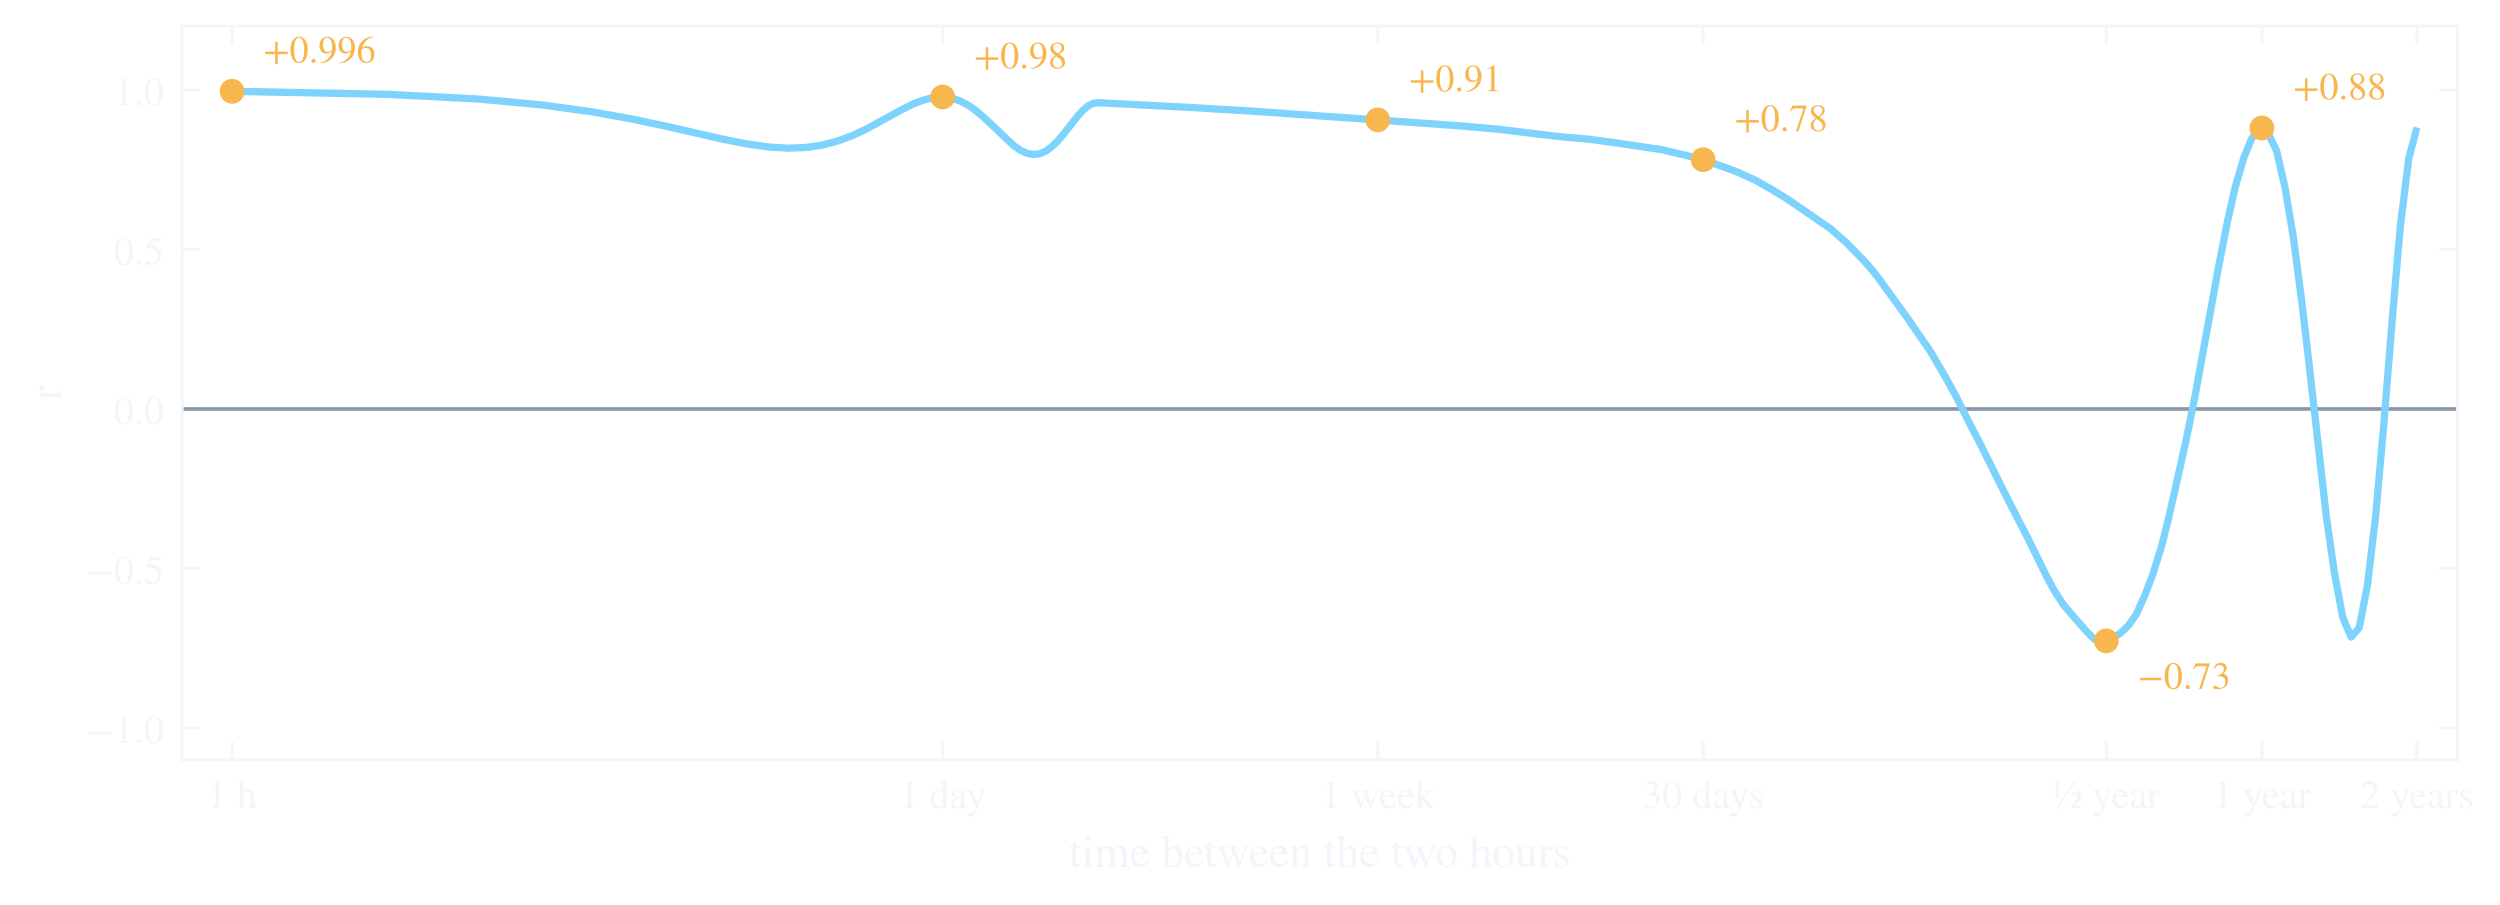
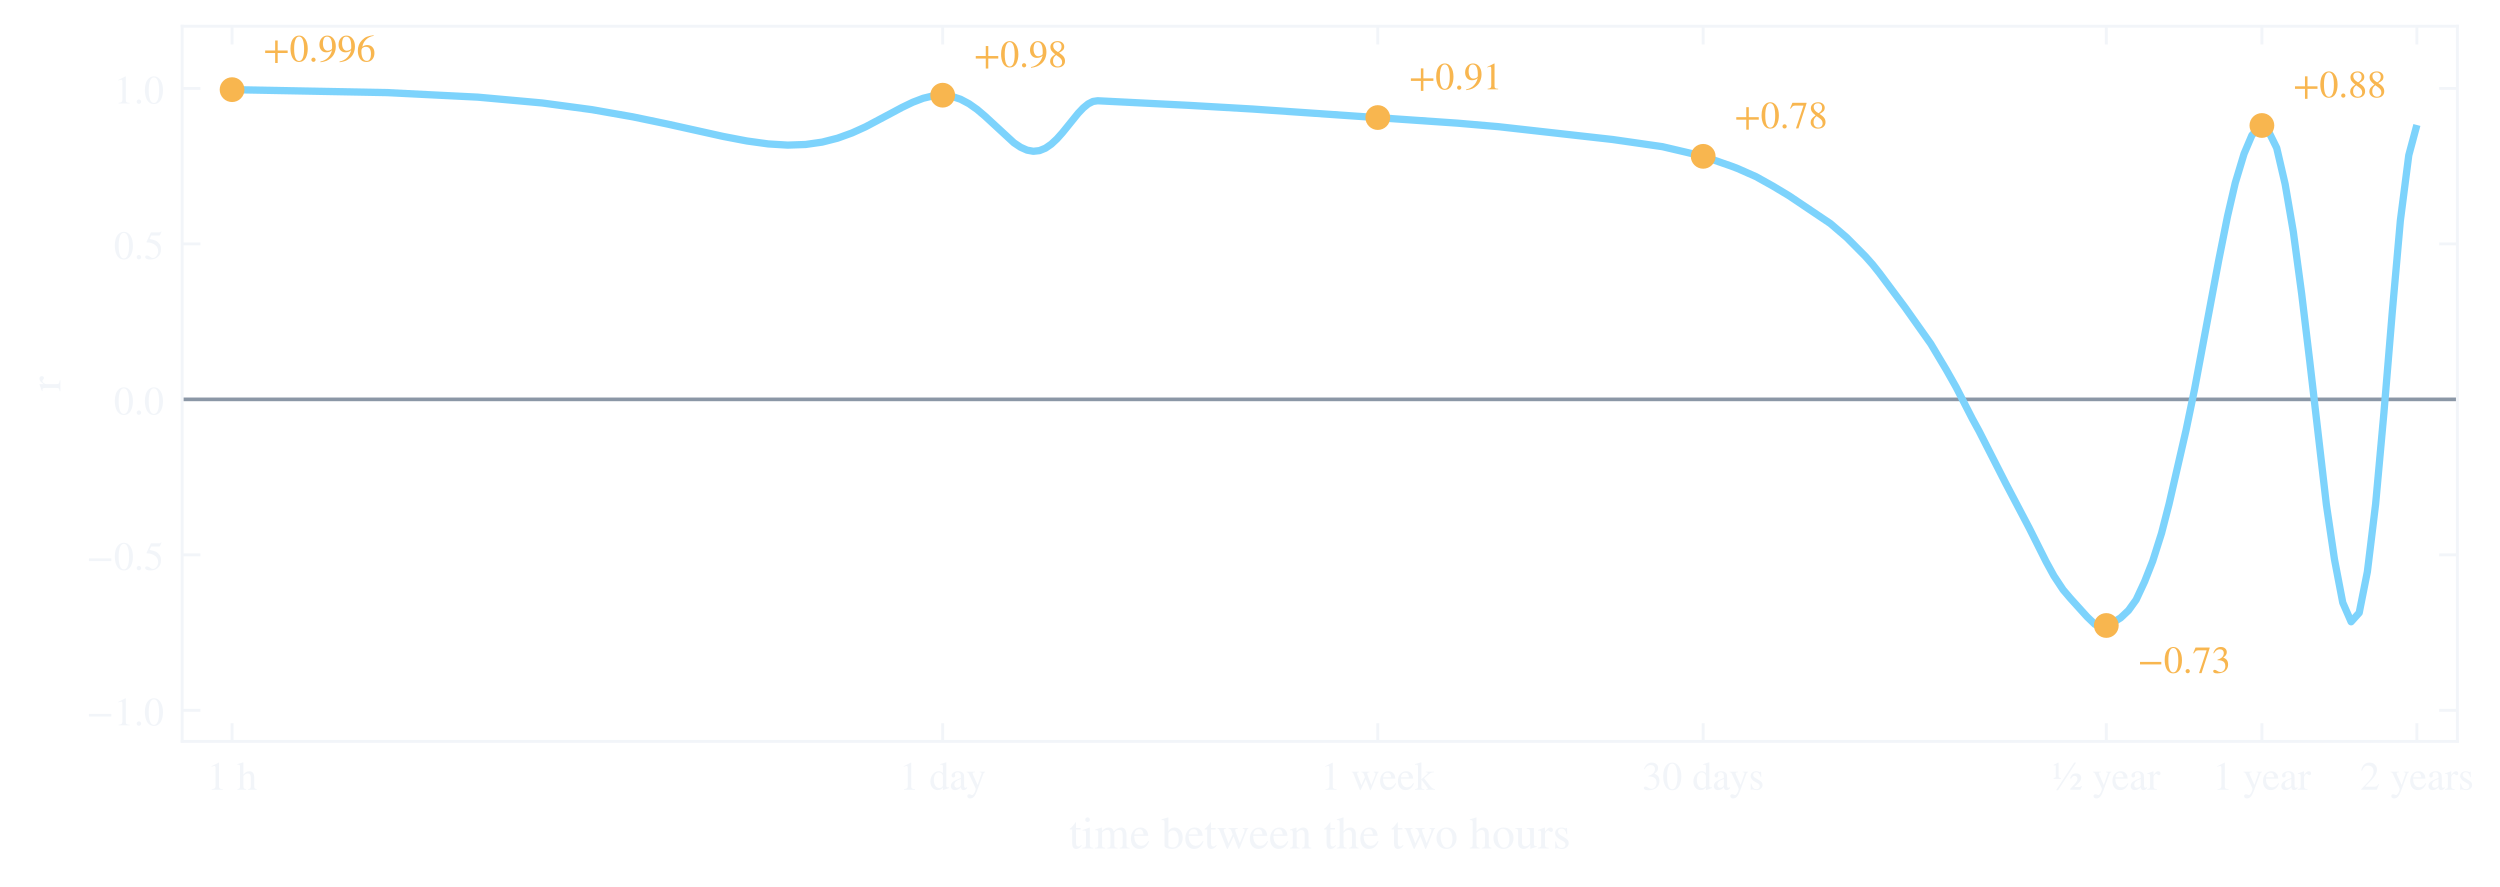
- <svg xmlns="http://www.w3.org/2000/svg" xmlns:xlink="http://www.w3.org/1999/xlink" width="685.919pt" height="248.16pt" viewBox="0 0 685.919 248.16" version="1.1">
+ <svg xmlns="http://www.w3.org/2000/svg" xmlns:xlink="http://www.w3.org/1999/xlink" width="685.919pt" height="243.12pt" viewBox="0 0 685.919 243.12" version="1.1">
  <defs>
    <style type="text/css">*{stroke-linejoin: round; stroke-linecap: butt}</style>
  </defs>
  <g id="figure_1">
    <g id="patch_1">
-       <path d="M 0 248.16  L 685.919 248.16  L 685.919 0  L 0 0  L 0 248.16  z " style="fill: none" />
+       <path d="M 0 243.12  L 685.919 243.12  L 685.919 -0  L 0 -0  L 0 243.12  z " style="fill: none" />
    </g>
    <g id="axes_1">
      <g id="patch_2">
-         <path d="M 49.985 208.46  L 674.23 208.46  L 674.23 7.2  L 49.985 7.2  L 49.985 208.46  z " style="fill: none" />
+         <path d="M 49.985 203.42  L 674.23 203.42  L 674.23 7.2  L 49.985 7.2  L 49.985 203.42  z " style="fill: none" />
      </g>
      <g id="matplotlib.axis_1">
        <g id="xtick_1">
          <g id="line2d_1">
            <defs>
              <path id="m54de148348" d="M 0 0  L 0 -5  " style="stroke: #f2f5f9; stroke-width: 0.8" />
            </defs>
            <g>
-               <use xlink:href="#m54de148348" x="63.674" y="208.46" style="fill: #f2f5f9; stroke: #f2f5f9; stroke-width: 0.8" />
+               <use xlink:href="#m54de148348" x="63.674" y="203.42" style="fill: #f2f5f9; stroke: #f2f5f9; stroke-width: 0.8" />
            </g>
          </g>
          <g id="line2d_2">
            <defs>
              <path id="mcd6fe154c0" d="M 0 0  L 0 5  " style="stroke: #f2f5f9; stroke-width: 0.8" />
            </defs>
            <g>
              <use xlink:href="#mcd6fe154c0" x="63.674" y="7.2" style="fill: #f2f5f9; stroke: #f2f5f9; stroke-width: 0.8" />
            </g>
          </g>
          <g id="text_1">
-             <g style="fill: #f2f5f9" transform="translate(56.79948 221.7095) scale(0.11 -0.11)">
+             <g style="fill: #f2f5f9" transform="translate(56.79948 216.6695) scale(0.11 -0.11)">
              <defs>
                <path id="STIXGeneral-Regular-14" d="M 2522 0  L 755 0  L 755 96  Q 1107 115 1235 227  Q 1363 339 1363 608  L 1363 3482  Q 1363 3795 1171 3795  Q 1082 3795 883 3718  L 710 3654  L 710 3744  L 1856 4326  L 1914 4307  L 1914 486  Q 1914 275 2042 185  Q 2170 96 2522 96  L 2522 0  z " transform="scale(0.015625)" />
                <path id="STIXGeneral-Regular-3" transform="scale(0.015625)" />
                <path id="STIXGeneral-Regular-4b" d="M 3117 0  L 1760 0  L 1760 96  Q 2042 128 2118 224  Q 2195 320 2195 653  L 2195 1920  Q 2195 2598 1722 2598  Q 1530 2598 1370 2508  Q 1210 2419 1005 2195  L 1005 653  Q 1005 320 1081 224  Q 1158 128 1440 96  L 1440 0  L 58 0  L 58 96  Q 333 134 400 224  Q 467 314 467 653  L 467 3667  Q 467 3872 406 3933  Q 346 3994 141 3994  Q 83 3994 64 3987  L 64 4090  L 237 4141  Q 730 4288 973 4371  L 1005 4352  L 1005 2406  Q 1229 2694 1446 2819  Q 1664 2944 1946 2944  Q 2733 2944 2733 1926  L 2733 653  Q 2733 320 2793 233  Q 2854 147 3117 96  L 3117 0  z " transform="scale(0.015625)" />
              </defs>
              <use xlink:href="#STIXGeneral-Regular-14" />
              <use xlink:href="#STIXGeneral-Regular-3" transform="translate(50 0)" />
              <use xlink:href="#STIXGeneral-Regular-4b" transform="translate(75 0)" />
            </g>
          </g>
        </g>
        <g id="xtick_2">
          <g id="line2d_3">
            <g>
-               <use xlink:href="#m54de148348" x="258.643" y="208.46" style="fill: #f2f5f9; stroke: #f2f5f9; stroke-width: 0.8" />
+               <use xlink:href="#m54de148348" x="258.643" y="203.42" style="fill: #f2f5f9; stroke: #f2f5f9; stroke-width: 0.8" />
            </g>
          </g>
          <g id="line2d_4">
            <g>
              <use xlink:href="#mcd6fe154c0" x="258.643" y="7.2" style="fill: #f2f5f9; stroke: #f2f5f9; stroke-width: 0.8" />
            </g>
          </g>
          <g id="text_2">
-             <g style="fill: #f2f5f9" transform="translate(246.7241 221.7095) scale(0.11 -0.11)">
+             <g style="fill: #f2f5f9" transform="translate(246.7241 216.6695) scale(0.11 -0.11)">
              <defs>
                <path id="STIXGeneral-Regular-47" d="M 3142 269  L 2202 -64  L 2176 -45  L 2176 365  Q 1869 -64 1357 -64  Q 826 -64 499 317  Q 173 698 173 1312  Q 173 1990 563 2467  Q 954 2944 1504 2944  Q 1850 2944 2176 2669  L 2176 3667  Q 2176 3866 2118 3930  Q 2061 3994 1882 3994  Q 1792 3994 1741 3987  L 1741 4090  Q 2323 4243 2682 4371  L 2714 4358  L 2714 730  Q 2714 506 2768 435  Q 2822 365 2995 365  Q 3034 365 3142 371  L 3142 269  z M 2176 653  L 2176 2125  Q 2176 2381 1981 2573  Q 1786 2765 1523 2765  Q 1158 2765 940 2438  Q 723 2112 723 1568  Q 723 979 963 624  Q 1203 269 1606 269  Q 1907 269 2080 474  Q 2176 582 2176 653  z " transform="scale(0.015625)" />
                <path id="STIXGeneral-Regular-44" d="M 2829 422  L 2829 243  Q 2586 -64 2253 -64  Q 1888 -64 1843 403  L 1837 403  Q 1427 -64 909 -64  Q 608 -64 422 112  Q 237 288 237 602  Q 237 1050 685 1350  Q 992 1555 1837 1869  L 1837 2214  Q 1837 2502 1699 2646  Q 1562 2790 1338 2790  Q 1146 2790 1018 2697  Q 890 2605 890 2477  Q 890 2419 909 2348  Q 928 2278 928 2208  Q 928 2112 841 2029  Q 755 1946 634 1946  Q 525 1946 441 2029  Q 358 2112 358 2240  Q 358 2547 685 2752  Q 986 2944 1421 2944  Q 1939 2944 2176 2656  Q 2291 2522 2323 2384  Q 2355 2246 2355 1946  L 2355 723  Q 2355 301 2554 301  Q 2682 301 2829 422  z M 1837 813  L 1837 1715  Q 1248 1510 1018 1293  Q 800 1094 800 800  Q 800 557 921 432  Q 1043 307 1242 307  Q 1453 307 1613 410  Q 1747 506 1792 589  Q 1837 672 1837 813  z " transform="scale(0.015625)" />
                <path id="STIXGeneral-Regular-5c" d="M 3040 2880  L 3040 2784  Q 2925 2771 2854 2700  Q 2784 2630 2720 2458  L 1760 -160  Q 1510 -838 1257 -1116  Q 1005 -1395 640 -1395  Q 435 -1395 313 -1289  Q 192 -1184 192 -1024  Q 192 -902 272 -816  Q 352 -730 467 -730  Q 653 -730 800 -813  Q 883 -858 966 -858  Q 1101 -858 1286 -576  Q 1376 -448 1459 -211  Q 1542 26 1542 115  Q 1542 198 1274 762  L 429 2566  Q 346 2752 90 2790  L 90 2880  L 1402 2880  L 1402 2784  Q 1197 2778 1117 2739  Q 1037 2701 1037 2611  Q 1037 2541 1120 2349  L 1837 749  L 2458 2515  Q 2483 2573 2483 2630  Q 2483 2784 2189 2784  L 2189 2880  L 3040 2880  z " transform="scale(0.015625)" />
              </defs>
              <use xlink:href="#STIXGeneral-Regular-14" />
              <use xlink:href="#STIXGeneral-Regular-3" transform="translate(50 0)" />
              <use xlink:href="#STIXGeneral-Regular-47" transform="translate(75 0)" />
              <use xlink:href="#STIXGeneral-Regular-44" transform="translate(125 0)" />
              <use xlink:href="#STIXGeneral-Regular-5c" transform="translate(166.7031 0)" />
            </g>
          </g>
        </g>
        <g id="xtick_3">
          <g id="line2d_5">
            <g>
-               <use xlink:href="#m54de148348" x="378.021" y="208.46" style="fill: #f2f5f9; stroke: #f2f5f9; stroke-width: 0.8" />
+               <use xlink:href="#m54de148348" x="378.021" y="203.42" style="fill: #f2f5f9; stroke: #f2f5f9; stroke-width: 0.8" />
            </g>
          </g>
          <g id="line2d_6">
            <g>
              <use xlink:href="#mcd6fe154c0" x="378.021" y="7.2" style="fill: #f2f5f9; stroke: #f2f5f9; stroke-width: 0.8" />
            </g>
          </g>
          <g id="text_3">
-             <g style="fill: #f2f5f9" transform="translate(362.389 221.7095) scale(0.11 -0.11)">
+             <g style="fill: #f2f5f9" transform="translate(362.389 216.6695) scale(0.11 -0.11)">
              <defs>
                <path id="STIXGeneral-Regular-5a" d="M 4442 2880  L 4442 2784  Q 4346 2752 4301 2691  Q 4256 2630 4179 2438  L 3296 224  Q 3168 -90 3117 -90  Q 3085 -90 3062 -48  Q 3040 -6 2963 186  L 2381 1696  L 1664 160  Q 1549 -90 1504 -90  Q 1446 -90 1338 192  L 474 2381  Q 378 2630 314 2700  Q 250 2771 134 2784  L 134 2880  L 1286 2880  L 1286 2784  Q 1120 2765 1056 2720  Q 992 2675 992 2573  Q 992 2477 1030 2381  L 1664 710  L 2246 1984  L 2118 2342  Q 2029 2598 1942 2681  Q 1856 2765 1677 2784  L 1677 2880  L 2976 2880  L 2976 2784  Q 2752 2752 2678 2707  Q 2605 2662 2605 2560  Q 2605 2458 2714 2176  L 3251 742  L 3827 2163  Q 3936 2432 3936 2592  Q 3936 2669 3875 2710  Q 3814 2752 3654 2784  L 3654 2880  L 4442 2880  z " transform="scale(0.015625)" />
                <path id="STIXGeneral-Regular-48" d="M 2611 1050  L 2714 1005  Q 2330 -64 1376 -64  Q 813 -64 486 329  Q 160 723 160 1389  Q 160 2074 525 2509  Q 890 2944 1485 2944  Q 2061 2944 2374 2502  Q 2560 2246 2592 1773  L 621 1773  Q 646 1370 700 1158  Q 755 947 915 730  Q 1184 378 1626 378  Q 1939 378 2153 531  Q 2368 685 2611 1050  z M 634 1978  L 1939 1978  Q 1882 2381 1750 2547  Q 1619 2714 1312 2714  Q 1043 2714 864 2525  Q 685 2336 634 1978  z " transform="scale(0.015625)" />
                <path id="STIXGeneral-Regular-4e" d="M 3232 0  L 1837 0  L 1837 96  L 1958 96  Q 2093 96 2093 192  Q 2093 250 2022 339  L 1062 1606  L 1062 429  Q 1062 262 1142 185  Q 1222 109 1414 102  L 1542 96  L 1542 0  L 45 0  L 45 96  Q 390 154 457 214  Q 525 275 525 525  L 525 3610  Q 525 3840 467 3920  Q 410 4000 250 4000  Q 211 4000 45 3987  L 45 4090  L 237 4141  Q 621 4243 1037 4371  L 1062 4358  L 1062 1670  L 1939 2451  Q 2086 2586 2086 2675  Q 2086 2739 2019 2761  Q 1952 2784 1766 2790  L 1766 2880  L 3072 2880  L 3072 2784  Q 2752 2784 2505 2646  Q 2259 2509 1690 1978  L 1504 1805  L 2483 563  Q 2829 122 3232 96  L 3232 0  z " transform="scale(0.015625)" />
              </defs>
              <use xlink:href="#STIXGeneral-Regular-14" />
              <use xlink:href="#STIXGeneral-Regular-3" transform="translate(50 0)" />
              <use xlink:href="#STIXGeneral-Regular-5a" transform="translate(75 0)" />
              <use xlink:href="#STIXGeneral-Regular-48" transform="translate(145.4062 0)" />
              <use xlink:href="#STIXGeneral-Regular-48" transform="translate(189.8125 0)" />
              <use xlink:href="#STIXGeneral-Regular-4e" transform="translate(234.2188 0)" />
            </g>
          </g>
        </g>
        <g id="xtick_4">
          <g id="line2d_7">
            <g>
-               <use xlink:href="#m54de148348" x="467.3" y="208.46" style="fill: #f2f5f9; stroke: #f2f5f9; stroke-width: 0.8" />
+               <use xlink:href="#m54de148348" x="467.3" y="203.42" style="fill: #f2f5f9; stroke: #f2f5f9; stroke-width: 0.8" />
            </g>
          </g>
          <g id="line2d_8">
            <g>
              <use xlink:href="#mcd6fe154c0" x="467.3" y="7.2" style="fill: #f2f5f9; stroke: #f2f5f9; stroke-width: 0.8" />
            </g>
          </g>
          <g id="text_4">
-             <g style="fill: #f2f5f9" transform="translate(450.5633 221.7095) scale(0.11 -0.11)">
+             <g style="fill: #f2f5f9" transform="translate(450.5633 216.6695) scale(0.11 -0.11)">
              <defs>
                <path id="STIXGeneral-Regular-16" d="M 390 3264  L 288 3290  Q 435 3770 748 4048  Q 1062 4326 1542 4326  Q 1990 4326 2265 4083  Q 2541 3840 2541 3450  Q 2541 2925 1946 2566  Q 2298 2413 2477 2227  Q 2758 1914 2758 1402  Q 2758 890 2464 506  Q 2246 211 1840 60  Q 1434 -90 979 -90  Q 262 -90 262 275  Q 262 378 339 442  Q 416 506 525 506  Q 685 506 915 339  Q 1197 141 1466 141  Q 1818 141 2058 425  Q 2298 710 2298 1120  Q 2298 1856 1632 2048  Q 1434 2112 979 2112  L 979 2202  Q 1338 2323 1517 2432  Q 2035 2726 2035 3290  Q 2035 3610 1852 3776  Q 1670 3942 1344 3942  Q 768 3942 390 3264  z " transform="scale(0.015625)" />
                <path id="STIXGeneral-Regular-13" d="M 3046 2112  Q 3046 1683 2963 1302  Q 2880 922 2717 602  Q 2554 282 2266 96  Q 1978 -90 1600 -90  Q 1210 -90 915 108  Q 621 307 461 640  Q 301 973 227 1350  Q 154 1728 154 2150  Q 154 2746 301 3222  Q 448 3699 790 4012  Q 1133 4326 1626 4326  Q 2253 4326 2649 3712  Q 3046 3098 3046 2112  z M 2432 2080  Q 2432 3091 2217 3625  Q 2003 4160 1587 4160  Q 1190 4160 979 3622  Q 768 3085 768 2106  Q 768 1120 979 598  Q 1190 77 1600 77  Q 2003 77 2217 598  Q 2432 1120 2432 2080  z " transform="scale(0.015625)" />
                <path id="STIXGeneral-Regular-56" d="M 998 1926  L 1664 1523  Q 1984 1331 2105 1164  Q 2227 998 2227 736  Q 2227 416 1961 176  Q 1696 -64 1331 -64  Q 1030 -64 864 -6  Q 691 51 570 51  Q 461 51 416 -26  L 333 -26  L 333 979  L 435 979  Q 538 512 730 294  Q 922 77 1248 77  Q 1485 77 1632 211  Q 1779 346 1779 550  Q 1779 845 1440 1030  L 1094 1222  Q 326 1651 326 2150  Q 326 2522 566 2730  Q 806 2938 1210 2938  Q 1491 2938 1638 2867  Q 1754 2816 1818 2816  Q 1862 2816 1920 2880  L 1990 2880  L 2022 2010  L 1926 2010  Q 1818 2445 1654 2621  Q 1491 2797 1203 2797  Q 986 2797 854 2688  Q 723 2579 723 2362  Q 723 2253 796 2128  Q 870 2003 998 1926  z " transform="scale(0.015625)" />
              </defs>
              <use xlink:href="#STIXGeneral-Regular-16" />
              <use xlink:href="#STIXGeneral-Regular-13" transform="translate(50 0)" />
              <use xlink:href="#STIXGeneral-Regular-3" transform="translate(100 0)" />
              <use xlink:href="#STIXGeneral-Regular-47" transform="translate(125 0)" />
              <use xlink:href="#STIXGeneral-Regular-44" transform="translate(175 0)" />
              <use xlink:href="#STIXGeneral-Regular-5c" transform="translate(216.7031 0)" />
              <use xlink:href="#STIXGeneral-Regular-56" transform="translate(265.4062 0)" />
            </g>
          </g>
        </g>
        <g id="xtick_5">
          <g id="line2d_9">
            <g>
-               <use xlink:href="#m54de148348" x="577.9" y="208.46" style="fill: #f2f5f9; stroke: #f2f5f9; stroke-width: 0.8" />
+               <use xlink:href="#m54de148348" x="577.9" y="203.42" style="fill: #f2f5f9; stroke: #f2f5f9; stroke-width: 0.8" />
            </g>
          </g>
          <g id="line2d_10">
            <g>
              <use xlink:href="#mcd6fe154c0" x="577.9" y="7.2" style="fill: #f2f5f9; stroke: #f2f5f9; stroke-width: 0.8" />
            </g>
          </g>
          <g id="text_5">
-             <g style="fill: #f2f5f9" transform="translate(563.0601 221.7095) scale(0.11 -0.11)">
+             <g style="fill: #f2f5f9" transform="translate(563.0601 216.6695) scale(0.11 -0.11)">
              <defs>
                <path id="STIXGeneral-Regular-7f" d="M 4742 544  L 4493 0  L 2886 0  L 2886 154  L 3533 845  Q 4032 1382 4032 1728  Q 4032 1933 3901 2073  Q 3770 2214 3578 2214  Q 3232 2214 3014 1741  L 2854 1837  Q 2995 2246 3206 2422  Q 3418 2598 3814 2598  Q 4186 2598 4403 2403  Q 4621 2208 4621 1901  Q 4621 1664 4499 1449  Q 4378 1235 4070 934  L 3533 416  L 4256 416  Q 4512 416 4627 589  L 4742 544  z M 3808 4326  L 928 -90  L 614 -90  L 3514 4326  L 3808 4326  z M 1389 1728  L 230 1728  L 230 1882  Q 435 1894 502 1939  Q 570 1984 570 2093  L 570 3718  Q 570 3910 512 3910  Q 435 3910 243 3821  L 243 3974  L 934 4326  L 1024 4301  L 1024 2131  Q 1024 2003 1107 1942  Q 1190 1882 1389 1882  L 1389 1728  z " transform="scale(0.015625)" />
                <path id="STIXGeneral-Regular-55" d="M 1024 2931  L 1024 2342  Q 1267 2688 1430 2816  Q 1594 2944 1792 2944  Q 1958 2944 2051 2854  Q 2144 2765 2144 2605  Q 2144 2470 2077 2393  Q 2010 2317 1894 2317  Q 1773 2317 1638 2445  Q 1536 2541 1472 2541  Q 1338 2541 1181 2355  Q 1024 2170 1024 2016  L 1024 576  Q 1024 301 1133 205  Q 1242 109 1568 96  L 1568 0  L 32 0  L 32 96  Q 339 154 412 224  Q 486 294 486 538  L 486 2138  Q 486 2349 438 2435  Q 390 2522 269 2522  Q 166 2522 45 2496  L 45 2598  Q 448 2726 992 2944  L 1024 2931  z " transform="scale(0.015625)" />
              </defs>
              <use xlink:href="#STIXGeneral-Regular-7f" />
              <use xlink:href="#STIXGeneral-Regular-3" transform="translate(75 0)" />
              <use xlink:href="#STIXGeneral-Regular-5c" transform="translate(100 0)" />
              <use xlink:href="#STIXGeneral-Regular-48" transform="translate(147.7031 0)" />
              <use xlink:href="#STIXGeneral-Regular-44" transform="translate(192.1094 0)" />
              <use xlink:href="#STIXGeneral-Regular-55" transform="translate(236.5156 0)" />
            </g>
          </g>
        </g>
        <g id="xtick_6">
          <g id="line2d_11">
            <g>
-               <use xlink:href="#m54de148348" x="620.592" y="208.46" style="fill: #f2f5f9; stroke: #f2f5f9; stroke-width: 0.8" />
+               <use xlink:href="#m54de148348" x="620.592" y="203.42" style="fill: #f2f5f9; stroke: #f2f5f9; stroke-width: 0.8" />
            </g>
          </g>
          <g id="line2d_12">
            <g>
              <use xlink:href="#mcd6fe154c0" x="620.592" y="7.2" style="fill: #f2f5f9; stroke: #f2f5f9; stroke-width: 0.8" />
            </g>
          </g>
          <g id="text_6">
-             <g style="fill: #f2f5f9" transform="translate(607.1269 221.7095) scale(0.11 -0.11)">
+             <g style="fill: #f2f5f9" transform="translate(607.1269 216.6695) scale(0.11 -0.11)">
              <use xlink:href="#STIXGeneral-Regular-14" />
              <use xlink:href="#STIXGeneral-Regular-3" transform="translate(50 0)" />
              <use xlink:href="#STIXGeneral-Regular-5c" transform="translate(75 0)" />
              <use xlink:href="#STIXGeneral-Regular-48" transform="translate(122.7031 0)" />
              <use xlink:href="#STIXGeneral-Regular-44" transform="translate(167.1094 0)" />
              <use xlink:href="#STIXGeneral-Regular-55" transform="translate(211.5156 0)" />
            </g>
          </g>
        </g>
        <g id="xtick_7">
          <g id="line2d_13">
            <g>
-               <use xlink:href="#m54de148348" x="663.115" y="208.46" style="fill: #f2f5f9; stroke: #f2f5f9; stroke-width: 0.8" />
+               <use xlink:href="#m54de148348" x="663.115" y="203.42" style="fill: #f2f5f9; stroke: #f2f5f9; stroke-width: 0.8" />
            </g>
          </g>
          <g id="line2d_14">
            <g>
              <use xlink:href="#mcd6fe154c0" x="663.115" y="7.2" style="fill: #f2f5f9; stroke: #f2f5f9; stroke-width: 0.8" />
            </g>
          </g>
          <g id="text_7">
-             <g style="fill: #f2f5f9" transform="translate(647.5104 221.7095) scale(0.11 -0.11)">
+             <g style="fill: #f2f5f9" transform="translate(647.5104 216.6695) scale(0.11 -0.11)">
              <defs>
                <path id="STIXGeneral-Regular-15" d="M 3034 877  L 2688 0  L 186 0  L 186 77  L 1325 1286  Q 1773 1754 1965 2144  Q 2157 2534 2157 2950  Q 2157 3379 1920 3616  Q 1683 3853 1267 3853  Q 922 3853 720 3673  Q 518 3494 326 3021  L 192 3053  Q 301 3648 630 3987  Q 960 4326 1523 4326  Q 2054 4326 2380 4006  Q 2707 3686 2707 3200  Q 2707 2477 1888 1613  L 832 486  L 2330 486  Q 2541 486 2665 569  Q 2790 653 2944 915  L 3034 877  z " transform="scale(0.015625)" />
              </defs>
              <use xlink:href="#STIXGeneral-Regular-15" />
              <use xlink:href="#STIXGeneral-Regular-3" transform="translate(50 0)" />
              <use xlink:href="#STIXGeneral-Regular-5c" transform="translate(75 0)" />
              <use xlink:href="#STIXGeneral-Regular-48" transform="translate(122.7031 0)" />
              <use xlink:href="#STIXGeneral-Regular-44" transform="translate(167.1094 0)" />
              <use xlink:href="#STIXGeneral-Regular-55" transform="translate(211.5156 0)" />
              <use xlink:href="#STIXGeneral-Regular-56" transform="translate(244.8125 0)" />
            </g>
          </g>
        </g>
        <g id="text_8">
-           <g style="fill: #f2f5f9" transform="translate(293.2999 237.8345) scale(0.125 -0.125)">
+           <g style="fill: #f2f5f9" transform="translate(293.2999 232.7945) scale(0.125 -0.125)">
            <defs>
              <path id="STIXGeneral-Regular-57" d="M 1702 493  L 1786 422  Q 1478 -64 1011 -64  Q 448 -64 448 749  L 448 2675  L 109 2675  Q 83 2694 83 2720  Q 83 2771 192 2842  Q 435 2982 813 3526  Q 826 3546 874 3606  Q 922 3667 941 3706  Q 986 3706 986 3622  L 986 2880  L 1632 2880  L 1632 2675  L 986 2675  L 986 845  Q 986 538 1062 403  Q 1139 269 1318 269  Q 1510 269 1702 493  z " transform="scale(0.015625)" />
              <path id="STIXGeneral-Regular-4c" d="M 1152 4045  Q 1152 3904 1056 3811  Q 960 3718 819 3718  Q 685 3718 592 3811  Q 499 3904 499 4045  Q 499 4179 595 4275  Q 691 4371 826 4371  Q 966 4371 1059 4275  Q 1152 4179 1152 4045  z M 1619 0  L 102 0  L 102 96  Q 435 115 521 211  Q 608 307 608 666  L 608 2118  Q 608 2342 563 2432  Q 518 2522 397 2522  Q 243 2522 128 2490  L 128 2592  L 1120 2944  L 1146 2918  L 1146 672  Q 1146 314 1226 218  Q 1306 122 1619 96  L 1619 0  z " transform="scale(0.015625)" />
              <path id="STIXGeneral-Regular-50" d="M 4960 0  L 3565 0  L 3565 96  Q 3834 122 3907 208  Q 3981 294 3981 576  L 3981 1894  Q 3981 2278 3869 2444  Q 3757 2611 3488 2611  Q 3264 2611 3107 2521  Q 2950 2432 2803 2221  L 2803 608  Q 2803 301 2896 201  Q 2989 102 3264 96  L 3264 0  L 1830 0  L 1830 96  Q 2112 115 2189 188  Q 2266 262 2266 550  L 2266 1901  Q 2266 2611 1850 2611  Q 1670 2611 1468 2531  Q 1267 2451 1171 2336  Q 1088 2240 1088 2227  L 1088 448  Q 1088 243 1177 176  Q 1267 109 1523 96  L 1523 0  L 102 0  L 102 96  Q 371 102 460 195  Q 550 288 550 563  L 550 2150  Q 550 2387 499 2480  Q 448 2573 326 2573  Q 230 2573 122 2547  L 122 2656  Q 557 2778 1011 2944  L 1062 2925  L 1062 2451  L 1075 2451  Q 1363 2752 1584 2848  Q 1805 2944 2054 2944  Q 2560 2944 2733 2406  Q 3232 2944 3776 2944  Q 4518 2944 4518 1792  L 4518 493  Q 4518 282 4582 202  Q 4646 122 4794 109  L 4960 96  L 4960 0  z " transform="scale(0.015625)" />
              <path id="STIXGeneral-Regular-45" d="M 979 4358  L 979 2406  Q 1082 2650 1315 2797  Q 1549 2944 1843 2944  Q 2349 2944 2672 2541  Q 2995 2138 2995 1536  Q 2995 832 2566 384  Q 2138 -64 1498 -64  Q 1107 -64 774 67  Q 442 198 442 358  L 442 3622  Q 442 3859 384 3926  Q 326 3994 128 3994  Q 83 3994 19 3981  L 19 4090  L 211 4147  Q 864 4346 947 4371  L 979 4358  z M 979 2035  L 979 474  Q 979 326 1161 233  Q 1344 141 1600 141  Q 1978 141 2195 416  Q 2432 710 2432 1261  Q 2432 1888 2182 2240  Q 1971 2541 1613 2541  Q 1357 2541 1168 2390  Q 979 2240 979 2035  z " transform="scale(0.015625)" />
              <path id="STIXGeneral-Regular-51" d="M 3104 0  L 1773 0  L 1779 96  Q 2016 115 2096 233  Q 2176 352 2176 672  L 2176 1946  Q 2176 2592 1709 2592  Q 1549 2592 1408 2515  Q 1267 2438 1050 2227  L 1050 461  Q 1050 269 1136 192  Q 1222 115 1466 96  L 1466 0  L 115 0  L 115 96  Q 358 115 435 214  Q 512 314 512 602  L 512 2157  Q 512 2394 467 2483  Q 422 2573 288 2573  Q 160 2573 102 2547  L 102 2656  Q 550 2784 979 2944  L 1030 2925  L 1030 2426  L 1037 2426  Q 1491 2944 1958 2944  Q 2323 2944 2518 2688  Q 2714 2432 2714 1958  L 2714 544  Q 2714 288 2790 205  Q 2867 122 3104 96  L 3104 0  z " transform="scale(0.015625)" />
              <path id="STIXGeneral-Regular-52" d="M 3008 1478  Q 3008 806 2608 371  Q 2208 -64 1568 -64  Q 979 -64 582 368  Q 186 800 186 1459  Q 186 2125 582 2534  Q 979 2944 1626 2944  Q 2221 2944 2614 2537  Q 3008 2131 3008 1478  z M 2432 1306  Q 2432 2035 2112 2445  Q 1856 2765 1504 2765  Q 1171 2765 966 2493  Q 762 2221 762 1747  Q 762 928 1101 435  Q 1318 115 1677 115  Q 2029 115 2230 432  Q 2432 749 2432 1306  z " transform="scale(0.015625)" />
              <path id="STIXGeneral-Regular-58" d="M 3072 320  L 3072 230  Q 2573 96 2195 -58  L 2163 -38  L 2163 486  L 2150 486  Q 1747 -64 1235 -64  Q 870 -64 662 160  Q 454 384 454 755  L 454 2362  Q 454 2598 371 2688  Q 288 2778 58 2790  L 58 2880  L 992 2880  L 992 813  Q 992 595 1123 451  Q 1254 307 1446 307  Q 1760 307 1984 506  Q 2067 582 2099 649  Q 2131 717 2131 877  L 2131 2355  Q 2131 2605 2041 2678  Q 1952 2752 1658 2771  L 1658 2880  L 2669 2880  L 2669 685  Q 2669 461 2742 390  Q 2816 320 3034 320  L 3072 320  z " transform="scale(0.015625)" />
            </defs>
            <use xlink:href="#STIXGeneral-Regular-57" />
            <use xlink:href="#STIXGeneral-Regular-4c" transform="translate(27.79688 0)" />
            <use xlink:href="#STIXGeneral-Regular-50" transform="translate(55.59375 0)" />
            <use xlink:href="#STIXGeneral-Regular-48" transform="translate(133.3906 0)" />
            <use xlink:href="#STIXGeneral-Regular-3" transform="translate(177.7969 0)" />
            <use xlink:href="#STIXGeneral-Regular-45" transform="translate(202.7969 0)" />
            <use xlink:href="#STIXGeneral-Regular-48" transform="translate(252.7969 0)" />
            <use xlink:href="#STIXGeneral-Regular-57" transform="translate(296.2969 0)" />
            <use xlink:href="#STIXGeneral-Regular-5a" transform="translate(324.0938 0)" />
            <use xlink:href="#STIXGeneral-Regular-48" transform="translate(394.5 0)" />
            <use xlink:href="#STIXGeneral-Regular-48" transform="translate(438.9062 0)" />
            <use xlink:href="#STIXGeneral-Regular-51" transform="translate(483.3125 0)" />
            <use xlink:href="#STIXGeneral-Regular-3" transform="translate(533.3125 0)" />
            <use xlink:href="#STIXGeneral-Regular-57" transform="translate(558.3125 0)" />
            <use xlink:href="#STIXGeneral-Regular-4b" transform="translate(586.9062 0)" />
            <use xlink:href="#STIXGeneral-Regular-48" transform="translate(636.9062 0)" />
            <use xlink:href="#STIXGeneral-Regular-3" transform="translate(681.3125 0)" />
            <use xlink:href="#STIXGeneral-Regular-57" transform="translate(706.3125 0)" />
            <use xlink:href="#STIXGeneral-Regular-5a" transform="translate(734.1094 0)" />
            <use xlink:href="#STIXGeneral-Regular-52" transform="translate(803.7188 0)" />
            <use xlink:href="#STIXGeneral-Regular-3" transform="translate(853.7188 0)" />
            <use xlink:href="#STIXGeneral-Regular-4b" transform="translate(878.7188 0)" />
            <use xlink:href="#STIXGeneral-Regular-52" transform="translate(928.7188 0)" />
            <use xlink:href="#STIXGeneral-Regular-58" transform="translate(978.7188 0)" />
            <use xlink:href="#STIXGeneral-Regular-55" transform="translate(1028.719 0)" />
            <use xlink:href="#STIXGeneral-Regular-56" transform="translate(1062.016 0)" />
          </g>
        </g>
      </g>
      <g id="matplotlib.axis_2">
        <g id="ytick_1">
          <g id="line2d_15">
            <defs>
              <path id="mdf763e4d7c" d="M 0 0  L 5 0  " style="stroke: #f2f5f9; stroke-width: 0.8" />
            </defs>
            <g>
-               <use xlink:href="#mdf763e4d7c" x="49.985" y="199.709" style="fill: #f2f5f9; stroke: #f2f5f9; stroke-width: 0.8" />
+               <use xlink:href="#mdf763e4d7c" x="49.985" y="194.888" style="fill: #f2f5f9; stroke: #f2f5f9; stroke-width: 0.8" />
            </g>
          </g>
          <g id="line2d_16">
            <defs>
              <path id="m685c223b36" d="M 0 0  L -5 0  " style="stroke: #f2f5f9; stroke-width: 0.8" />
            </defs>
            <g>
-               <use xlink:href="#m685c223b36" x="674.23" y="199.709" style="fill: #f2f5f9; stroke: #f2f5f9; stroke-width: 0.8" />
+               <use xlink:href="#m685c223b36" x="674.23" y="194.888" style="fill: #f2f5f9; stroke: #f2f5f9; stroke-width: 0.8" />
            </g>
          </g>
          <g id="text_9">
-             <g style="fill: #f2f5f9" transform="translate(23.7 203.8341) scale(0.11 -0.11)">
+             <g style="fill: #f2f5f9" transform="translate(23.7 199.0132) scale(0.11 -0.11)">
              <defs>
                <path id="STIXGeneral-Regular-425" d="M 3974 1408  L 410 1408  L 410 1830  L 3974 1830  L 3974 1408  z " transform="scale(0.015625)" />
                <path id="STIXGeneral-Regular-11" d="M 1158 275  Q 1158 134 1052 32  Q 947 -70 800 -70  Q 653 -70 550 32  Q 448 134 448 281  Q 448 429 553 534  Q 659 640 806 640  Q 947 640 1052 531  Q 1158 422 1158 275  z " transform="scale(0.015625)" />
              </defs>
              <use xlink:href="#STIXGeneral-Regular-425" />
              <use xlink:href="#STIXGeneral-Regular-14" transform="translate(68.5 0)" />
              <use xlink:href="#STIXGeneral-Regular-11" transform="translate(118.5 0)" />
              <use xlink:href="#STIXGeneral-Regular-13" transform="translate(143.5 0)" />
            </g>
          </g>
        </g>
        <g id="ytick_2">
          <g id="line2d_17">
            <g>
-               <use xlink:href="#mdf763e4d7c" x="49.985" y="155.957" style="fill: #f2f5f9; stroke: #f2f5f9; stroke-width: 0.8" />
+               <use xlink:href="#mdf763e4d7c" x="49.985" y="152.232" style="fill: #f2f5f9; stroke: #f2f5f9; stroke-width: 0.8" />
            </g>
          </g>
          <g id="line2d_18">
            <g>
-               <use xlink:href="#m685c223b36" x="674.23" y="155.957" style="fill: #f2f5f9; stroke: #f2f5f9; stroke-width: 0.8" />
+               <use xlink:href="#m685c223b36" x="674.23" y="152.232" style="fill: #f2f5f9; stroke: #f2f5f9; stroke-width: 0.8" />
            </g>
          </g>
          <g id="text_10">
-             <g style="fill: #f2f5f9" transform="translate(23.7 160.082) scale(0.11 -0.11)">
+             <g style="fill: #f2f5f9" transform="translate(23.7 156.3568) scale(0.11 -0.11)">
              <defs>
                <path id="STIXGeneral-Regular-18" d="M 2803 4358  L 2573 3814  Q 2534 3731 2400 3731  L 1158 3731  L 902 3187  Q 1606 3053 1920 2896  Q 2234 2739 2502 2368  Q 2726 2061 2726 1555  Q 2726 1094 2576 780  Q 2426 467 2099 224  Q 1664 -90 1011 -90  Q 646 -90 422 19  Q 198 128 198 307  Q 198 550 486 550  Q 717 550 960 352  Q 1210 147 1414 147  Q 1747 147 2012 480  Q 2278 813 2278 1229  Q 2278 1843 1850 2189  Q 1293 2637 486 2637  Q 410 2637 410 2688  L 416 2720  L 1114 4237  L 2438 4237  Q 2547 4237 2608 4269  Q 2669 4301 2746 4403  L 2803 4358  z " transform="scale(0.015625)" />
              </defs>
              <use xlink:href="#STIXGeneral-Regular-425" />
              <use xlink:href="#STIXGeneral-Regular-13" transform="translate(68.5 0)" />
              <use xlink:href="#STIXGeneral-Regular-11" transform="translate(118.5 0)" />
              <use xlink:href="#STIXGeneral-Regular-18" transform="translate(143.5 0)" />
            </g>
          </g>
        </g>
        <g id="ytick_3">
          <g id="line2d_19">
            <g>
-               <use xlink:href="#mdf763e4d7c" x="49.985" y="112.205" style="fill: #f2f5f9; stroke: #f2f5f9; stroke-width: 0.8" />
+               <use xlink:href="#mdf763e4d7c" x="49.985" y="109.575" style="fill: #f2f5f9; stroke: #f2f5f9; stroke-width: 0.8" />
            </g>
          </g>
          <g id="line2d_20">
            <g>
-               <use xlink:href="#m685c223b36" x="674.23" y="112.205" style="fill: #f2f5f9; stroke: #f2f5f9; stroke-width: 0.8" />
+               <use xlink:href="#m685c223b36" x="674.23" y="109.575" style="fill: #f2f5f9; stroke: #f2f5f9; stroke-width: 0.8" />
            </g>
          </g>
          <g id="text_11">
-             <g style="fill: #f2f5f9" transform="translate(31.235 116.33) scale(0.11 -0.11)">
+             <g style="fill: #f2f5f9" transform="translate(31.235 113.7004) scale(0.11 -0.11)">
              <use xlink:href="#STIXGeneral-Regular-13" />
              <use xlink:href="#STIXGeneral-Regular-11" transform="translate(50 0)" />
              <use xlink:href="#STIXGeneral-Regular-13" transform="translate(75 0)" />
            </g>
          </g>
        </g>
        <g id="ytick_4">
          <g id="line2d_21">
            <g>
-               <use xlink:href="#mdf763e4d7c" x="49.985" y="68.453" style="fill: #f2f5f9; stroke: #f2f5f9; stroke-width: 0.8" />
+               <use xlink:href="#mdf763e4d7c" x="49.985" y="66.919" style="fill: #f2f5f9; stroke: #f2f5f9; stroke-width: 0.8" />
            </g>
          </g>
          <g id="line2d_22">
            <g>
-               <use xlink:href="#m685c223b36" x="674.23" y="68.453" style="fill: #f2f5f9; stroke: #f2f5f9; stroke-width: 0.8" />
+               <use xlink:href="#m685c223b36" x="674.23" y="66.919" style="fill: #f2f5f9; stroke: #f2f5f9; stroke-width: 0.8" />
            </g>
          </g>
          <g id="text_12">
-             <g style="fill: #f2f5f9" transform="translate(31.235 72.5779) scale(0.11 -0.11)">
+             <g style="fill: #f2f5f9" transform="translate(31.235 71.04398) scale(0.11 -0.11)">
              <use xlink:href="#STIXGeneral-Regular-13" />
              <use xlink:href="#STIXGeneral-Regular-11" transform="translate(50 0)" />
              <use xlink:href="#STIXGeneral-Regular-18" transform="translate(75 0)" />
            </g>
          </g>
        </g>
        <g id="ytick_5">
          <g id="line2d_23">
            <g>
-               <use xlink:href="#mdf763e4d7c" x="49.985" y="24.701" style="fill: #f2f5f9; stroke: #f2f5f9; stroke-width: 0.8" />
+               <use xlink:href="#mdf763e4d7c" x="49.985" y="24.263" style="fill: #f2f5f9; stroke: #f2f5f9; stroke-width: 0.8" />
            </g>
          </g>
          <g id="line2d_24">
            <g>
-               <use xlink:href="#m685c223b36" x="674.23" y="24.701" style="fill: #f2f5f9; stroke: #f2f5f9; stroke-width: 0.8" />
+               <use xlink:href="#m685c223b36" x="674.23" y="24.263" style="fill: #f2f5f9; stroke: #f2f5f9; stroke-width: 0.8" />
            </g>
          </g>
          <g id="text_13">
-             <g style="fill: #f2f5f9" transform="translate(31.235 28.82583) scale(0.11 -0.11)">
+             <g style="fill: #f2f5f9" transform="translate(31.235 28.38757) scale(0.11 -0.11)">
              <use xlink:href="#STIXGeneral-Regular-14" />
              <use xlink:href="#STIXGeneral-Regular-11" transform="translate(50 0)" />
              <use xlink:href="#STIXGeneral-Regular-13" transform="translate(75 0)" />
            </g>
          </g>
        </g>
        <g id="text_14">
-           <g style="fill: #f2f5f9" transform="translate(16.575 109.9108) rotate(-90) scale(0.125 -0.125)">
+           <g style="fill: #f2f5f9" transform="translate(16.575 107.3908) rotate(-90) scale(0.125 -0.125)">
            <use xlink:href="#STIXGeneral-Regular-55" />
          </g>
        </g>
      </g>
      <g id="line2d_25">
-         <path d="M 49.985 112.205  L 674.23 112.205  " clip-path="url(#p9269f6c02c)" style="fill: none; stroke: #8b97a6" />
+         <path d="M 49.985 109.575  L 674.23 109.575  " clip-path="url(#pb9c371807a)" style="fill: none; stroke: #8b97a6" />
      </g>
      <g id="line2d_26">
-         <path d="M 63.674 25.045  L 106.198 25.879  L 131.073 27.153  L 148.721 28.786  L 162.411 30.673  L 173.596 32.691  L 183.053 34.708  L 198.471 38.221  L 204.934 39.489  L 210.781 40.316  L 216.119 40.65  L 221.03 40.475  L 225.576 39.808  L 229.809 38.699  L 233.768 37.229  L 237.487 35.503  L 244.311 31.785  L 247.458 30.057  L 250.451 28.581  L 253.305 27.465  L 256.032 26.79  L 258.643 26.605  L 261.147 26.93  L 263.553 27.748  L 265.869 29.007  L 268.1 30.624  L 270.252 32.496  L 278.179 39.995  L 280.011 41.252  L 281.789 42.067  L 283.517 42.39  L 285.198 42.202  L 286.834 41.52  L 288.428 40.396  L 289.981 38.91  L 291.496 37.17  L 295.828 31.676  L 297.207 30.186  L 298.555 29.056  L 299.875 28.367  L 301.166 28.17  L 326.041 29.453  L 343.69 30.499  L 399.902 34.474  L 411.088 35.46  L 424.777 37.117  L 428.736 37.568  L 435.962 38.19  L 442.426 39.069  L 456.115 41.091  L 463.068 42.763  L 467.3 43.809  L 474.979 46.548  L 476.757 47.24  L 481.803 49.532  L 486.464 52.202  L 490.796 54.868  L 497.399 59.417  L 502.213 62.737  L 506.677 66.66  L 511.836 71.995  L 513.783 74.253  L 515.671 76.685  L 522.69 86.346  L 529.731 96.546  L 534.013 103.899  L 536.71 108.804  L 541.162 117.692  L 542.976 121.092  L 550.268 135.767  L 556.784 148.467  L 561.364 157.833  L 563.532 161.886  L 566.037 165.771  L 568.048 168.195  L 572.623 173.385  L 574.789 175.514  L 577.222 176.122  L 579.562 175.109  L 581.817 173.703  L 583.992 171.597  L 586.092 168.599  L 588.407 163.499  L 590.638 157.695  L 593.055 149.871  L 595.126 141.63  L 599.781 120.875  L 602.097 109.452  L 606.48 85.445  L 608.764 72.959  L 611.163 60.645  L 613.282 51.292  L 615.695 43.091  L 617.842 37.896  L 620.085 35.325  L 622.413 36.779  L 624.656 41.449  L 626.971 51.642  L 629.202 64.983  L 631.496 82.446  L 633.707 101.361  L 638.282 141.84  L 640.509 157.265  L 642.775 169.396  L 645.073 174.792  L 647.288 172.263  L 649.53 160.713  L 651.795 141.653  L 654.077 115.909  L 656.37 87.558  L 658.581 61.901  L 660.89 43.504  L 663.115 34.985  L 663.115 34.985  " clip-path="url(#p9269f6c02c)" style="fill: none; stroke: #7dd3fc; stroke-width: 2" />
+         <path d="M 63.674 24.598  L 106.198 25.411  L 131.073 26.653  L 148.721 28.246  L 162.411 30.085  L 173.596 32.052  L 183.053 34.019  L 198.471 37.444  L 204.934 38.681  L 210.781 39.487  L 216.119 39.813  L 221.03 39.641  L 225.576 38.991  L 229.809 37.91  L 233.768 36.477  L 237.487 34.794  L 244.311 31.17  L 247.458 29.484  L 250.451 28.046  L 253.305 26.957  L 256.032 26.299  L 258.643 26.119  L 261.147 26.436  L 263.553 27.234  L 265.869 28.461  L 268.1 30.037  L 270.252 31.862  L 278.179 39.173  L 280.011 40.399  L 281.789 41.194  L 283.517 41.509  L 285.198 41.325  L 286.834 40.66  L 288.428 39.564  L 289.981 38.116  L 291.496 36.419  L 295.828 31.063  L 297.207 29.61  L 298.555 28.509  L 299.875 27.837  L 301.166 27.645  L 326.041 28.896  L 343.69 29.916  L 399.902 33.791  L 411.088 34.752  L 442.426 38.271  L 456.115 40.242  L 463.068 41.872  L 467.3 42.892  L 474.979 45.563  L 476.757 46.238  L 481.803 48.472  L 486.464 51.075  L 490.796 53.674  L 497.399 58.109  L 502.213 61.346  L 506.677 65.171  L 511.836 70.373  L 513.783 72.574  L 515.671 74.945  L 522.69 84.364  L 529.731 94.308  L 534.013 101.478  L 536.71 106.26  L 541.162 114.925  L 542.976 118.24  L 550.268 132.547  L 556.784 144.929  L 561.364 154.06  L 563.532 158.012  L 566.037 161.8  L 568.048 164.164  L 572.623 169.223  L 574.789 171.299  L 577.222 171.892  L 579.562 170.905  L 581.817 169.533  L 583.992 167.481  L 586.092 164.557  L 588.407 159.585  L 590.638 153.926  L 593.055 146.299  L 595.126 138.264  L 599.781 118.028  L 602.097 106.891  L 606.48 83.485  L 608.764 71.312  L 611.163 59.307  L 613.282 50.188  L 615.695 42.192  L 617.842 37.127  L 620.085 34.62  L 622.413 36.039  L 624.656 40.591  L 626.971 50.529  L 629.202 63.536  L 631.496 80.562  L 633.707 99.003  L 638.282 138.469  L 640.509 153.507  L 642.775 165.334  L 645.073 170.595  L 647.288 168.129  L 649.53 156.869  L 651.795 138.286  L 654.077 113.187  L 656.37 85.545  L 658.581 60.531  L 660.89 42.595  L 663.115 34.29  L 663.115 34.29  " clip-path="url(#pb9c371807a)" style="fill: none; stroke: #7dd3fc; stroke-width: 2" />
      </g>
      <g id="line2d_27">
        <defs>
          <path id="m7d10fd4303" d="M 0 3  C 0.796 3 1.559 2.684 2.121 2.121  C 2.684 1.559 3 0.796 3 0  C 3 -0.796 2.684 -1.559 2.121 -2.121  C 1.559 -2.684 0.796 -3 0 -3  C -0.796 -3 -1.559 -2.684 -2.121 -2.121  C -2.684 -1.559 -3 -0.796 -3 0  C -3 0.796 -2.684 1.559 -2.121 2.121  C -1.559 2.684 -0.796 3 0 3  z " style="stroke: #f8b64f; stroke-width: 0.8" />
        </defs>
-         <g clip-path="url(#p9269f6c02c)">
-           <use xlink:href="#m7d10fd4303" x="63.674" y="25.045" style="fill: #f8b64f; stroke: #f8b64f; stroke-width: 0.8" />
+         <g clip-path="url(#pb9c371807a)">
+           <use xlink:href="#m7d10fd4303" x="63.674" y="24.598" style="fill: #f8b64f; stroke: #f8b64f; stroke-width: 0.8" />
        </g>
      </g>
      <g id="line2d_28">
-         <g clip-path="url(#p9269f6c02c)">
-           <use xlink:href="#m7d10fd4303" x="258.643" y="26.605" style="fill: #f8b64f; stroke: #f8b64f; stroke-width: 0.8" />
+         <g clip-path="url(#pb9c371807a)">
+           <use xlink:href="#m7d10fd4303" x="258.643" y="26.119" style="fill: #f8b64f; stroke: #f8b64f; stroke-width: 0.8" />
        </g>
      </g>
      <g id="line2d_29">
-         <g clip-path="url(#p9269f6c02c)">
-           <use xlink:href="#m7d10fd4303" x="378.021" y="32.895" style="fill: #f8b64f; stroke: #f8b64f; stroke-width: 0.8" />
+         <g clip-path="url(#pb9c371807a)">
+           <use xlink:href="#m7d10fd4303" x="378.021" y="32.251" style="fill: #f8b64f; stroke: #f8b64f; stroke-width: 0.8" />
        </g>
      </g>
      <g id="line2d_30">
-         <g clip-path="url(#p9269f6c02c)">
-           <use xlink:href="#m7d10fd4303" x="467.3" y="43.809" style="fill: #f8b64f; stroke: #f8b64f; stroke-width: 0.8" />
+         <g clip-path="url(#pb9c371807a)">
+           <use xlink:href="#m7d10fd4303" x="467.3" y="42.892" style="fill: #f8b64f; stroke: #f8b64f; stroke-width: 0.8" />
        </g>
      </g>
      <g id="line2d_31">
-         <g clip-path="url(#p9269f6c02c)">
-           <use xlink:href="#m7d10fd4303" x="577.9" y="175.838" style="fill: #f8b64f; stroke: #f8b64f; stroke-width: 0.8" />
+         <g clip-path="url(#pb9c371807a)">
+           <use xlink:href="#m7d10fd4303" x="577.9" y="171.614" style="fill: #f8b64f; stroke: #f8b64f; stroke-width: 0.8" />
        </g>
      </g>
      <g id="line2d_32">
-         <g clip-path="url(#p9269f6c02c)">
-           <use xlink:href="#m7d10fd4303" x="620.592" y="35.128" style="fill: #f8b64f; stroke: #f8b64f; stroke-width: 0.8" />
+         <g clip-path="url(#pb9c371807a)">
+           <use xlink:href="#m7d10fd4303" x="620.592" y="34.429" style="fill: #f8b64f; stroke: #f8b64f; stroke-width: 0.8" />
        </g>
      </g>
      <g id="patch_3">
-         <path d="M 49.985 208.46  L 49.985 7.2  " style="fill: none; stroke: #f2f5f9; stroke-width: 0.8; stroke-linejoin: miter; stroke-linecap: square" />
+         <path d="M 49.985 203.42  L 49.985 7.2  " style="fill: none; stroke: #f2f5f9; stroke-width: 0.8; stroke-linejoin: miter; stroke-linecap: square" />
      </g>
      <g id="patch_4">
-         <path d="M 674.23 208.46  L 674.23 7.2  " style="fill: none; stroke: #f2f5f9; stroke-width: 0.8; stroke-linejoin: miter; stroke-linecap: square" />
+         <path d="M 674.23 203.42  L 674.23 7.2  " style="fill: none; stroke: #f2f5f9; stroke-width: 0.8; stroke-linejoin: miter; stroke-linecap: square" />
      </g>
      <g id="patch_5">
-         <path d="M 49.985 208.46  L 674.23 208.46  " style="fill: none; stroke: #f2f5f9; stroke-width: 0.8; stroke-linejoin: miter; stroke-linecap: square" />
+         <path d="M 49.985 203.42  L 674.23 203.42  " style="fill: none; stroke: #f2f5f9; stroke-width: 0.8; stroke-linejoin: miter; stroke-linecap: square" />
      </g>
      <g id="patch_6">
        <path d="M 49.985 7.2  L 674.23 7.2  " style="fill: none; stroke: #f2f5f9; stroke-width: 0.8; stroke-linejoin: miter; stroke-linecap: square" />
      </g>
      <g id="text_15">
-         <g style="fill: #f8b64f" transform="translate(72.24864 17.17012) scale(0.105 -0.105)">
+         <g style="fill: #f8b64f" transform="translate(72.24864 16.85471) scale(0.105 -0.105)">
          <defs>
            <path id="STIXGeneral-Regular-e" d="M 4070 1408  L 2400 1408  L 2400 -262  L 1978 -262  L 1978 1408  L 307 1408  L 307 1830  L 1978 1830  L 1978 3501  L 2400 3501  L 2400 1830  L 4070 1830  L 4070 1408  z " transform="scale(0.015625)" />
            <path id="STIXGeneral-Regular-1c" d="M 378 -141  L 358 -13  Q 1094 115 1603 608  Q 2112 1101 2304 1882  Q 1933 1517 1344 1517  Q 826 1517 509 1875  Q 192 2234 192 2816  Q 192 3462 573 3894  Q 954 4326 1523 4326  Q 2131 4326 2528 3840  Q 2938 3328 2938 2522  Q 2938 1958 2742 1462  Q 2547 966 2170 621  Q 1773 262 1395 105  Q 1018 -51 378 -141  z M 2317 2272  L 2317 2522  Q 2317 4147 1472 4147  Q 1171 4147 1005 3930  Q 909 3802 845 3546  Q 781 3290 781 3034  Q 781 2464 995 2128  Q 1210 1792 1568 1792  Q 1824 1792 2070 1917  Q 2317 2042 2317 2272  z " transform="scale(0.015625)" />
            <path id="STIXGeneral-Regular-19" d="M 2854 4378  L 2867 4275  Q 2112 4154 1606 3664  Q 1101 3174 973 2451  Q 1344 2739 1786 2739  Q 2349 2739 2672 2380  Q 2995 2022 2995 1402  Q 2995 774 2669 378  Q 2291 -90 1651 -90  Q 870 -90 518 557  Q 218 1107 218 1786  Q 218 2835 915 3552  Q 1312 3962 1731 4131  Q 2150 4301 2854 4378  z M 2419 1203  Q 2419 2445 1555 2445  Q 1235 2445 1024 2275  Q 813 2106 813 1702  Q 813 954 1046 522  Q 1280 90 1722 90  Q 2061 90 2240 394  Q 2419 698 2419 1203  z " transform="scale(0.015625)" />
          </defs>
          <use xlink:href="#STIXGeneral-Regular-e" />
          <use xlink:href="#STIXGeneral-Regular-13" transform="translate(68.5 0)" />
          <use xlink:href="#STIXGeneral-Regular-11" transform="translate(118.5 0)" />
          <use xlink:href="#STIXGeneral-Regular-1c" transform="translate(143.5 0)" />
          <use xlink:href="#STIXGeneral-Regular-1c" transform="translate(193.5 0)" />
          <use xlink:href="#STIXGeneral-Regular-19" transform="translate(243.5 0)" />
        </g>
      </g>
      <g id="text_16">
-         <g style="fill: #f8b64f" transform="translate(267.2169 18.7301) scale(0.105 -0.105)">
+         <g style="fill: #f8b64f" transform="translate(267.2169 18.37562) scale(0.105 -0.105)">
          <defs>
            <path id="STIXGeneral-Regular-1b" d="M 2848 992  Q 2848 499 2505 204  Q 2163 -90 1587 -90  Q 1050 -90 704 204  Q 358 499 358 954  Q 358 1293 524 1533  Q 691 1773 1190 2125  Q 710 2522 553 2765  Q 397 3008 397 3328  Q 397 3782 745 4054  Q 1094 4326 1638 4326  Q 2106 4326 2410 4060  Q 2714 3795 2714 3411  Q 2714 3059 2531 2848  Q 2349 2637 1856 2374  Q 2432 1990 2640 1689  Q 2848 1389 2848 992  z M 2272 3411  Q 2272 3744 2086 3945  Q 1901 4147 1574 4147  Q 1248 4147 1059 3977  Q 870 3808 870 3513  Q 870 3219 1059 2979  Q 1248 2739 1670 2490  Q 1997 2682 2134 2896  Q 2272 3110 2272 3411  z M 1734 1741  L 1357 1997  Q 1075 1766 960 1545  Q 845 1325 845 1011  Q 845 576 1065 333  Q 1286 90 1658 90  Q 1971 90 2166 285  Q 2362 480 2362 794  Q 2362 1082 2214 1299  Q 2067 1517 1734 1741  z " transform="scale(0.015625)" />
          </defs>
          <use xlink:href="#STIXGeneral-Regular-e" />
          <use xlink:href="#STIXGeneral-Regular-13" transform="translate(68.5 0)" />
          <use xlink:href="#STIXGeneral-Regular-11" transform="translate(118.5 0)" />
          <use xlink:href="#STIXGeneral-Regular-1c" transform="translate(143.5 0)" />
          <use xlink:href="#STIXGeneral-Regular-1b" transform="translate(193.5 0)" />
        </g>
      </g>
      <g id="text_17">
-         <g style="fill: #f8b64f" transform="translate(386.5952 25.01932) scale(0.105 -0.105)">
+         <g style="fill: #f8b64f" transform="translate(386.5952 24.50735) scale(0.105 -0.105)">
          <use xlink:href="#STIXGeneral-Regular-e" />
          <use xlink:href="#STIXGeneral-Regular-13" transform="translate(68.5 0)" />
          <use xlink:href="#STIXGeneral-Regular-11" transform="translate(118.5 0)" />
          <use xlink:href="#STIXGeneral-Regular-1c" transform="translate(143.5 0)" />
          <use xlink:href="#STIXGeneral-Regular-14" transform="translate(193.5 0)" />
        </g>
      </g>
      <g id="text_18">
-         <g style="fill: #f8b64f" transform="translate(475.8747 35.93349) scale(0.105 -0.105)">
+         <g style="fill: #f8b64f" transform="translate(475.8747 35.1482) scale(0.105 -0.105)">
          <defs>
            <path id="STIXGeneral-Regular-1a" d="M 2874 4134  L 1517 -51  L 1101 -51  L 2368 3763  L 992 3763  Q 717 3763 582 3667  Q 448 3571 243 3238  L 128 3296  L 512 4237  L 2874 4237  L 2874 4134  z " transform="scale(0.015625)" />
          </defs>
          <use xlink:href="#STIXGeneral-Regular-e" />
          <use xlink:href="#STIXGeneral-Regular-13" transform="translate(68.5 0)" />
          <use xlink:href="#STIXGeneral-Regular-11" transform="translate(118.5 0)" />
          <use xlink:href="#STIXGeneral-Regular-1a" transform="translate(143.5 0)" />
          <use xlink:href="#STIXGeneral-Regular-1b" transform="translate(193.5 0)" />
        </g>
      </g>
      <g id="text_19">
-         <g style="fill: #f8b64f" transform="translate(586.474 188.9628) scale(0.105 -0.105)">
+         <g style="fill: #f8b64f" transform="translate(586.474 184.6082) scale(0.105 -0.105)">
          <use xlink:href="#STIXGeneral-Regular-425" />
          <use xlink:href="#STIXGeneral-Regular-13" transform="translate(68.5 0)" />
          <use xlink:href="#STIXGeneral-Regular-11" transform="translate(118.5 0)" />
          <use xlink:href="#STIXGeneral-Regular-1a" transform="translate(143.5 0)" />
          <use xlink:href="#STIXGeneral-Regular-16" transform="translate(193.5 0)" />
        </g>
      </g>
      <g id="text_20">
-         <g style="fill: #f8b64f" transform="translate(629.1657 27.25297) scale(0.105 -0.105)">
+         <g style="fill: #f8b64f" transform="translate(629.1657 26.68506) scale(0.105 -0.105)">
          <use xlink:href="#STIXGeneral-Regular-e" />
          <use xlink:href="#STIXGeneral-Regular-13" transform="translate(68.5 0)" />
          <use xlink:href="#STIXGeneral-Regular-11" transform="translate(118.5 0)" />
          <use xlink:href="#STIXGeneral-Regular-1b" transform="translate(143.5 0)" />
          <use xlink:href="#STIXGeneral-Regular-1b" transform="translate(193.5 0)" />
        </g>
      </g>
    </g>
  </g>
  <defs>
-     <clipPath id="p9269f6c02c">
-       <rect x="49.985" y="7.2" width="624.245" height="201.26" />
+     <clipPath id="pb9c371807a">
+       <rect x="49.985" y="7.2" width="624.245" height="196.22" />
    </clipPath>
  </defs>
</svg>
